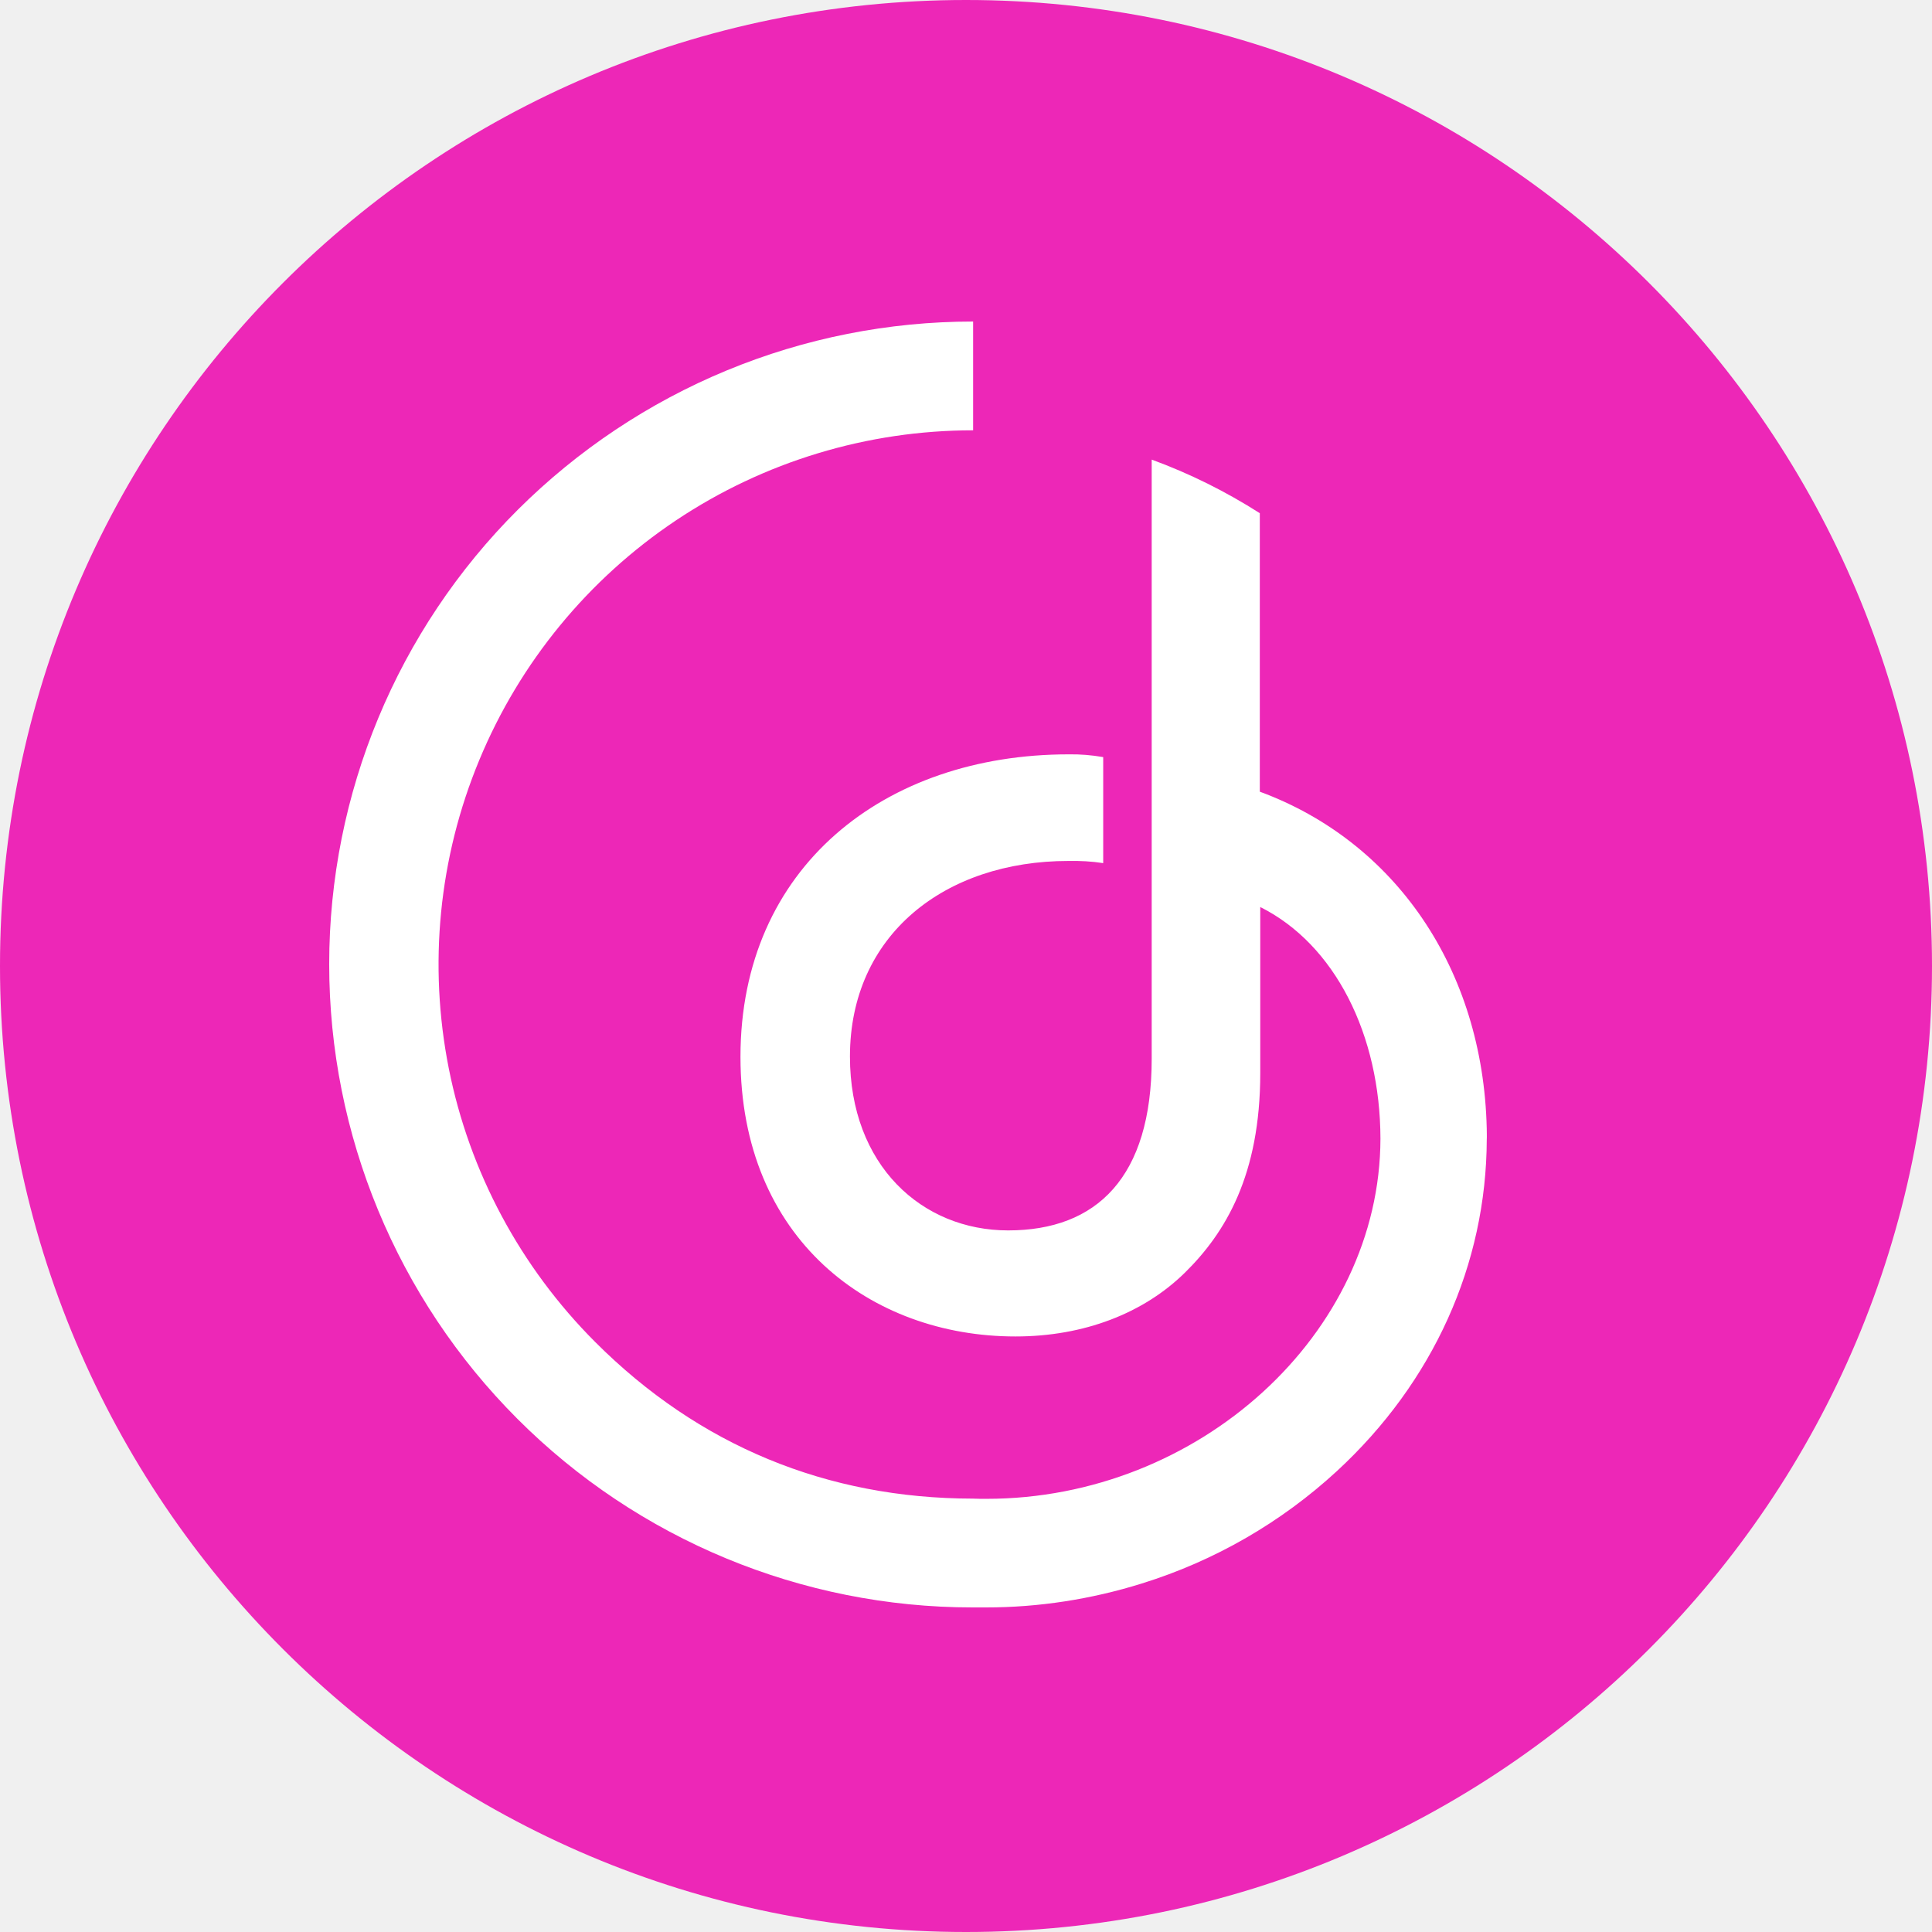
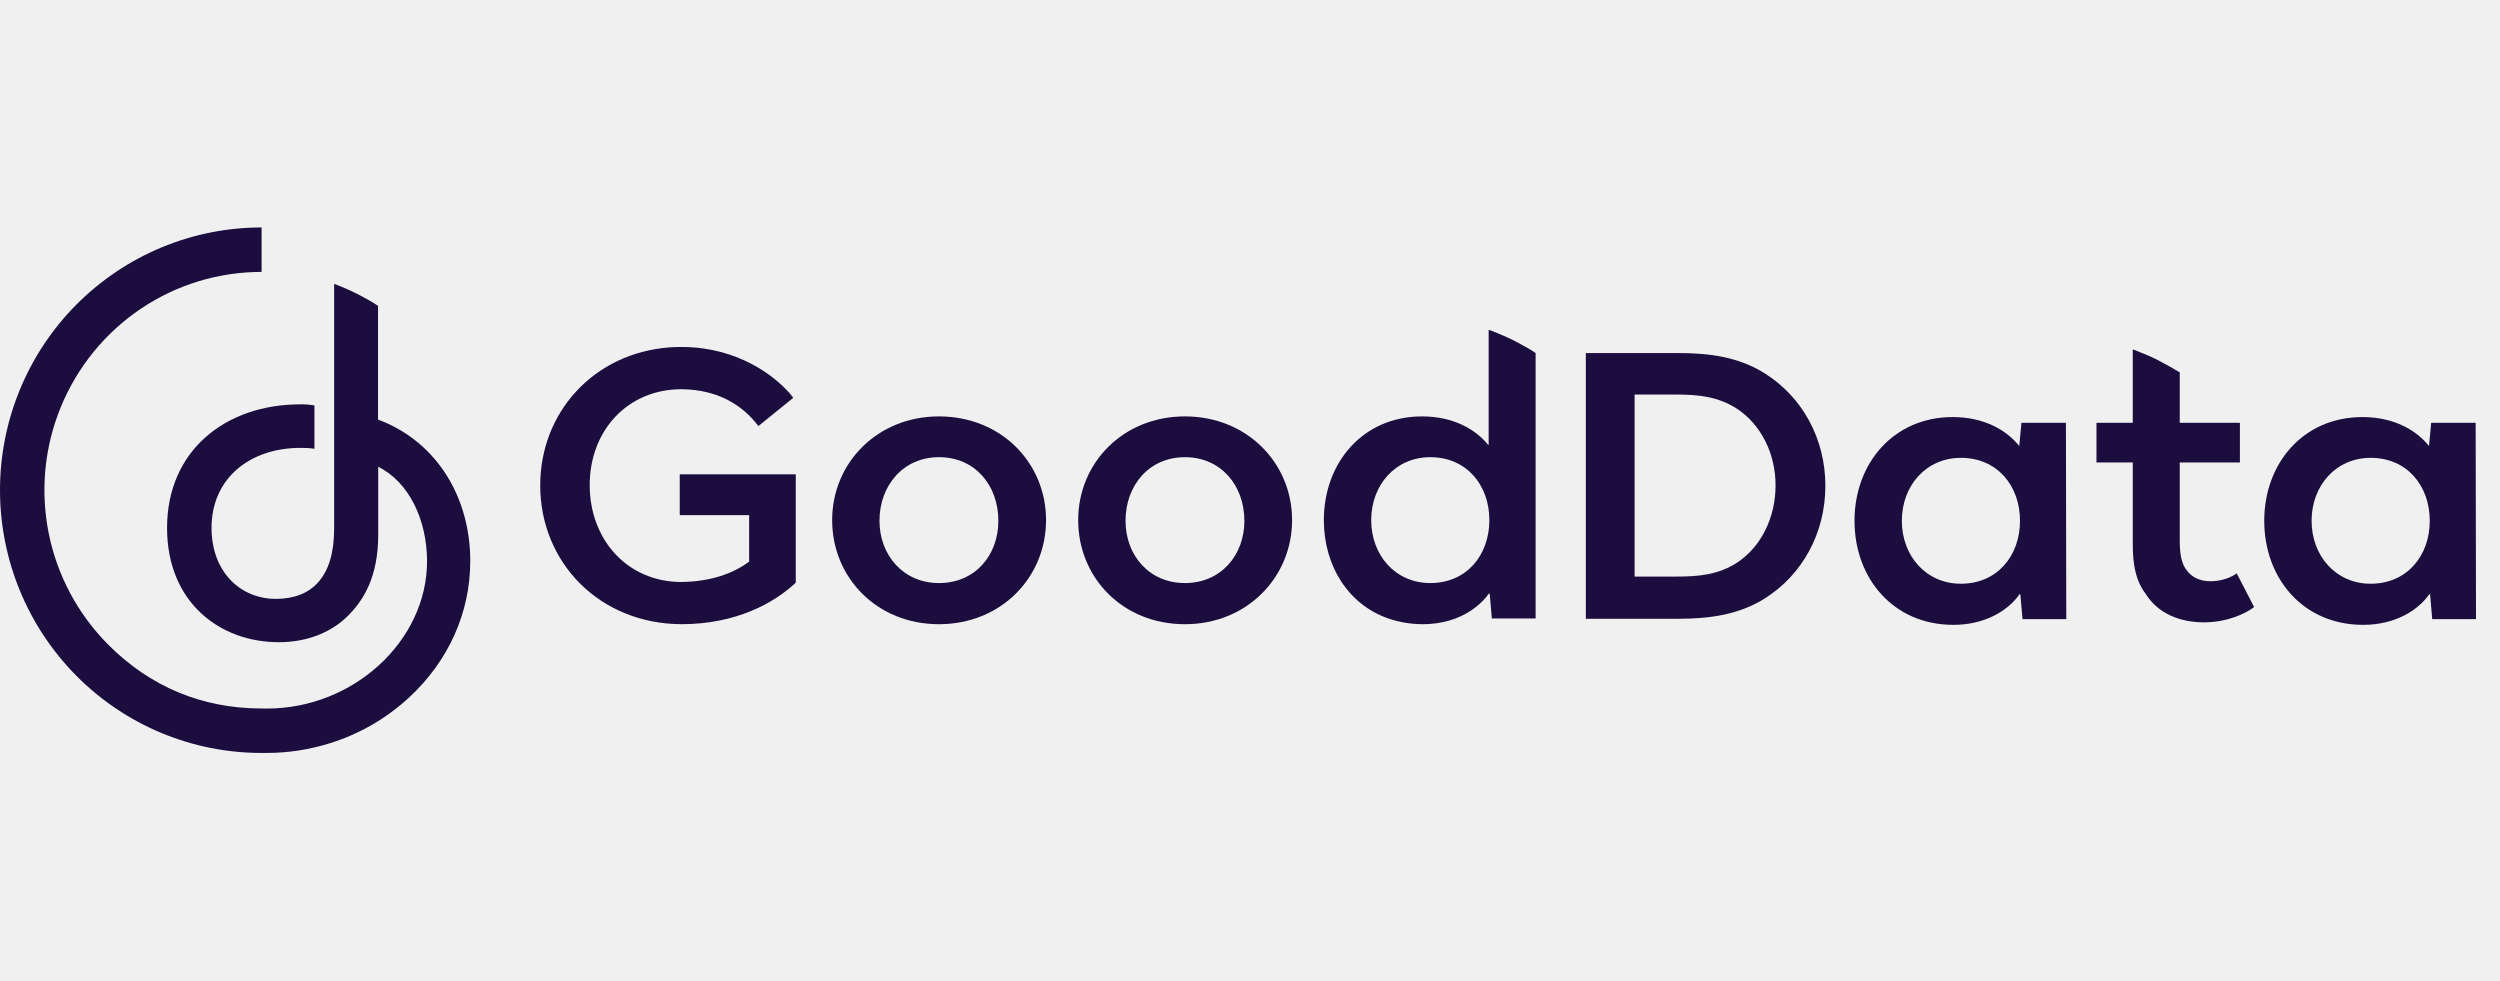
- <svg xmlns="http://www.w3.org/2000/svg" width="120" height="120" viewBox="0 0 120 120" fill="none">
-   <rect width="120" height="120" rx="60" fill="#ED27B7" />
-   <path d="M92.344 70.084C92.111 60.145 86.625 52.257 78.249 49.173V31.876C76.134 30.524 73.883 29.407 71.534 28.547V65.76C71.534 73.131 68.114 76.423 62.618 76.423C57.268 76.423 52.792 72.382 52.792 65.624C52.792 58.081 58.671 53.475 66.37 53.475C67.083 53.462 67.809 53.499 68.522 53.61V47.025C67.809 46.902 67.096 46.841 66.37 46.854C54.944 46.854 45.992 53.857 45.992 65.638C45.992 76.966 54.071 83.01 63.074 83.01C67.341 83.01 71.031 81.559 73.578 79.066C76.123 76.572 78.277 72.972 78.277 66.645V56.337C82.925 58.659 85.729 64.285 85.742 70.723C85.718 82.848 74.464 93.095 61.268 93.095C60.961 93.095 60.727 93.095 60.419 93.082C51.368 93.071 43.411 89.802 36.966 83.352C32.328 78.709 29.156 72.799 27.877 66.373C26.598 59.935 27.25 53.278 29.77 47.208C32.28 41.151 36.534 35.966 41.994 32.317C47.455 28.669 53.876 26.727 60.442 26.727V19.971C55.19 19.971 49.989 21.003 45.143 23.006C40.297 25.009 35.883 27.956 32.168 31.655C24.666 39.136 20.447 49.296 20.447 59.887C20.447 70.476 24.653 80.637 32.142 88.132C39.632 95.626 49.803 99.84 60.405 99.84H61.254C64.513 99.84 67.76 99.336 70.884 98.365C70.897 98.365 70.908 98.353 70.921 98.353C75.434 96.952 79.567 94.568 83.035 91.375C89.024 85.846 92.321 78.537 92.346 70.76C92.357 70.734 92.344 70.096 92.344 70.084Z" fill="white" />
+ <svg xmlns="http://www.w3.org/2000/svg" width="102" height="40" viewBox="0 0 102 40" fill="none">
+   <g clip-path="url(#clip0_9_1307)">
+     <g clip-path="url(#clip1_9_1307)">
+       <path d="M19.186 22.732C19.123 20.064 17.66 17.947 15.424 17.119V12.476C14.86 12.113 14.259 11.813 13.633 11.582V21.572C13.633 23.55 12.72 24.434 11.253 24.434C9.826 24.434 8.631 23.349 8.631 21.535C8.631 19.51 10.2 18.274 12.254 18.274C12.445 18.27 12.638 18.28 12.829 18.31V16.542C12.638 16.509 12.448 16.493 12.254 16.497C9.206 16.497 6.816 18.377 6.816 21.539C6.816 24.58 8.973 26.202 11.375 26.202C12.514 26.202 13.498 25.813 14.178 25.143C14.857 24.474 15.432 23.507 15.432 21.809V19.042C16.672 19.666 17.42 21.176 17.424 22.904C17.417 26.159 14.414 28.909 10.893 28.909C10.811 28.909 10.748 28.909 10.666 28.906C8.251 28.903 6.128 28.025 4.408 26.294C3.17 25.047 2.324 23.461 1.983 21.736C1.641 20.008 1.815 18.221 2.488 16.591C3.158 14.966 4.293 13.574 5.75 12.594C7.207 11.615 8.92 11.094 10.673 11.094V9.28C9.271 9.28 7.883 9.557 6.59 10.095C5.297 10.632 4.119 11.424 3.128 12.416C1.126 14.425 0 17.152 0 19.995C0 22.837 1.122 25.565 3.121 27.577C5.119 29.589 7.833 30.72 10.663 30.72H10.889C11.759 30.72 12.625 30.585 13.459 30.324C13.463 30.324 13.466 30.321 13.469 30.321C14.673 29.945 15.776 29.305 16.702 28.448C18.3 26.963 19.18 25.002 19.186 22.914C19.189 22.907 19.186 22.736 19.186 22.732Z" fill="#1C0D3F" />
+       <path d="M22.041 19.805C22.041 16.814 24.233 14.407 27.312 14.173C27.472 14.158 27.631 14.158 27.806 14.158C27.965 14.158 28.14 14.158 28.285 14.173C30.42 14.333 31.828 15.515 32.366 16.23L30.943 17.383C30.303 16.537 29.302 15.895 27.806 15.88C25.599 15.88 24.06 17.573 24.06 19.791C24.06 22.023 25.599 23.745 27.806 23.745C28.997 23.73 29.926 23.395 30.565 22.913V21.017H27.733V19.353H32.467V23.774C31.581 24.606 30.027 25.467 27.806 25.467C24.451 25.453 22.041 22.943 22.041 19.805Z" fill="#1C0D3F" />
+       <path d="M72.007 15.236C70.961 14.579 69.8 14.404 68.464 14.404H64.702V25.246H68.464C69.799 25.246 70.961 25.07 72.007 24.414C73.532 23.451 74.475 21.758 74.475 19.818C74.475 17.891 73.532 16.199 72.007 15.236ZM70.874 22.955C70.105 23.451 69.32 23.524 68.391 23.524H66.692V16.097H68.376C69.32 16.097 70.105 16.184 70.874 16.68C71.847 17.322 72.443 18.504 72.443 19.803C72.442 21.131 71.847 22.312 70.874 22.955Z" fill="#1C0D3F" />
+       <path d="M38.308 16.989C35.796 16.989 33.952 18.886 33.952 21.221C33.952 23.57 35.781 25.468 38.308 25.468C40.849 25.468 42.679 23.556 42.679 21.221C42.679 18.886 40.849 16.989 38.308 16.989ZM38.308 23.789C36.856 23.789 35.883 22.651 35.883 21.25C35.883 19.805 36.856 18.653 38.308 18.653C39.789 18.653 40.733 19.805 40.733 21.25C40.733 22.651 39.789 23.789 38.308 23.789Z" fill="#1C0D3F" />
+       <path d="M84.29 17.249H82.474L82.387 18.183H82.373C81.879 17.57 80.978 17.016 79.672 17.016C77.247 17.016 75.664 18.913 75.664 21.248C75.664 23.582 77.232 25.494 79.701 25.494C80.993 25.494 81.937 24.91 82.401 24.239L82.43 24.254L82.518 25.26H84.304L84.29 17.249ZM80.005 23.816C78.582 23.816 77.595 22.678 77.595 21.248C77.595 19.818 78.582 18.68 80.005 18.68C81.487 18.68 82.416 19.818 82.416 21.248C82.416 22.678 81.487 23.816 80.005 23.816Z" fill="#1C0D3F" />
+       <path d="M87.54 24.224C87.134 23.684 87.017 23.042 87.017 22.196V18.869H85.536V17.249H87.017V14.258C87.075 14.273 87.119 14.287 87.177 14.316C87.467 14.433 87.772 14.55 88.048 14.696C88.353 14.856 88.643 15.017 88.934 15.192V17.249H91.388V18.869H88.934V22.079C88.934 22.605 89.006 23.013 89.224 23.276C89.427 23.553 89.761 23.714 90.182 23.714C90.662 23.714 91.039 23.553 91.257 23.393L91.968 24.765C91.62 25.042 90.85 25.392 89.921 25.392C88.948 25.391 88.048 25.041 87.54 24.224Z" fill="#1C0D3F" />
+       <path d="M48.346 16.989C45.82 16.989 43.99 18.886 43.99 21.221C43.99 23.57 45.806 25.468 48.346 25.468C50.873 25.468 52.717 23.556 52.717 21.221C52.717 18.886 50.873 16.989 48.346 16.989ZM48.346 23.789C46.88 23.789 45.922 22.651 45.922 21.25C45.922 19.805 46.88 18.653 48.346 18.653C49.813 18.653 50.771 19.805 50.771 21.25C50.771 22.651 49.813 23.789 48.346 23.789Z" fill="#1C0D3F" />
+       <path d="M101.007 17.249H99.192L99.105 18.183H99.09C98.597 17.57 97.696 17.016 96.389 17.016C93.964 17.016 92.381 18.913 92.381 21.248C92.381 23.582 93.95 25.494 96.418 25.494C97.71 25.494 98.654 24.91 99.119 24.239L99.148 24.254L99.235 25.26H101.021L101.007 17.249ZM96.724 23.816C95.3 23.816 94.313 22.678 94.313 21.248C94.313 19.818 95.3 18.68 96.724 18.68C98.205 18.68 99.134 19.818 99.134 21.248C99.134 22.678 98.205 23.816 96.724 23.816Z" fill="#1C0D3F" />
+       <path d="M61.928 13.98C61.637 13.82 61.332 13.689 61.013 13.557L60.737 13.455V18.156H60.722C60.229 17.543 59.328 16.989 58.021 16.989C55.596 16.989 54.013 18.886 54.013 21.221C54.013 23.074 55.001 24.665 56.642 25.233C57.063 25.38 57.542 25.467 58.05 25.467C58.544 25.467 58.994 25.38 59.386 25.233C59.996 25 60.461 24.621 60.751 24.212L60.78 24.227L60.867 25.233H62.653V14.404C62.421 14.243 62.174 14.112 61.928 13.98ZM58.355 23.789C56.932 23.789 55.945 22.651 55.945 21.221C55.945 19.791 56.932 18.653 58.355 18.653C59.837 18.653 60.766 19.791 60.766 21.221C60.766 22.651 59.837 23.789 58.355 23.789Z" fill="#1C0D3F" />
+     </g>
+   </g>
+   <defs>
+     <clipPath id="clip0_9_1307">
+       <rect width="101.12" height="40" fill="white" />
+     </clipPath>
+     <clipPath id="clip1_9_1307">
+       <rect width="101.12" height="21.44" fill="white" transform="translate(0 9.28)" />
+     </clipPath>
+   </defs>
</svg>
